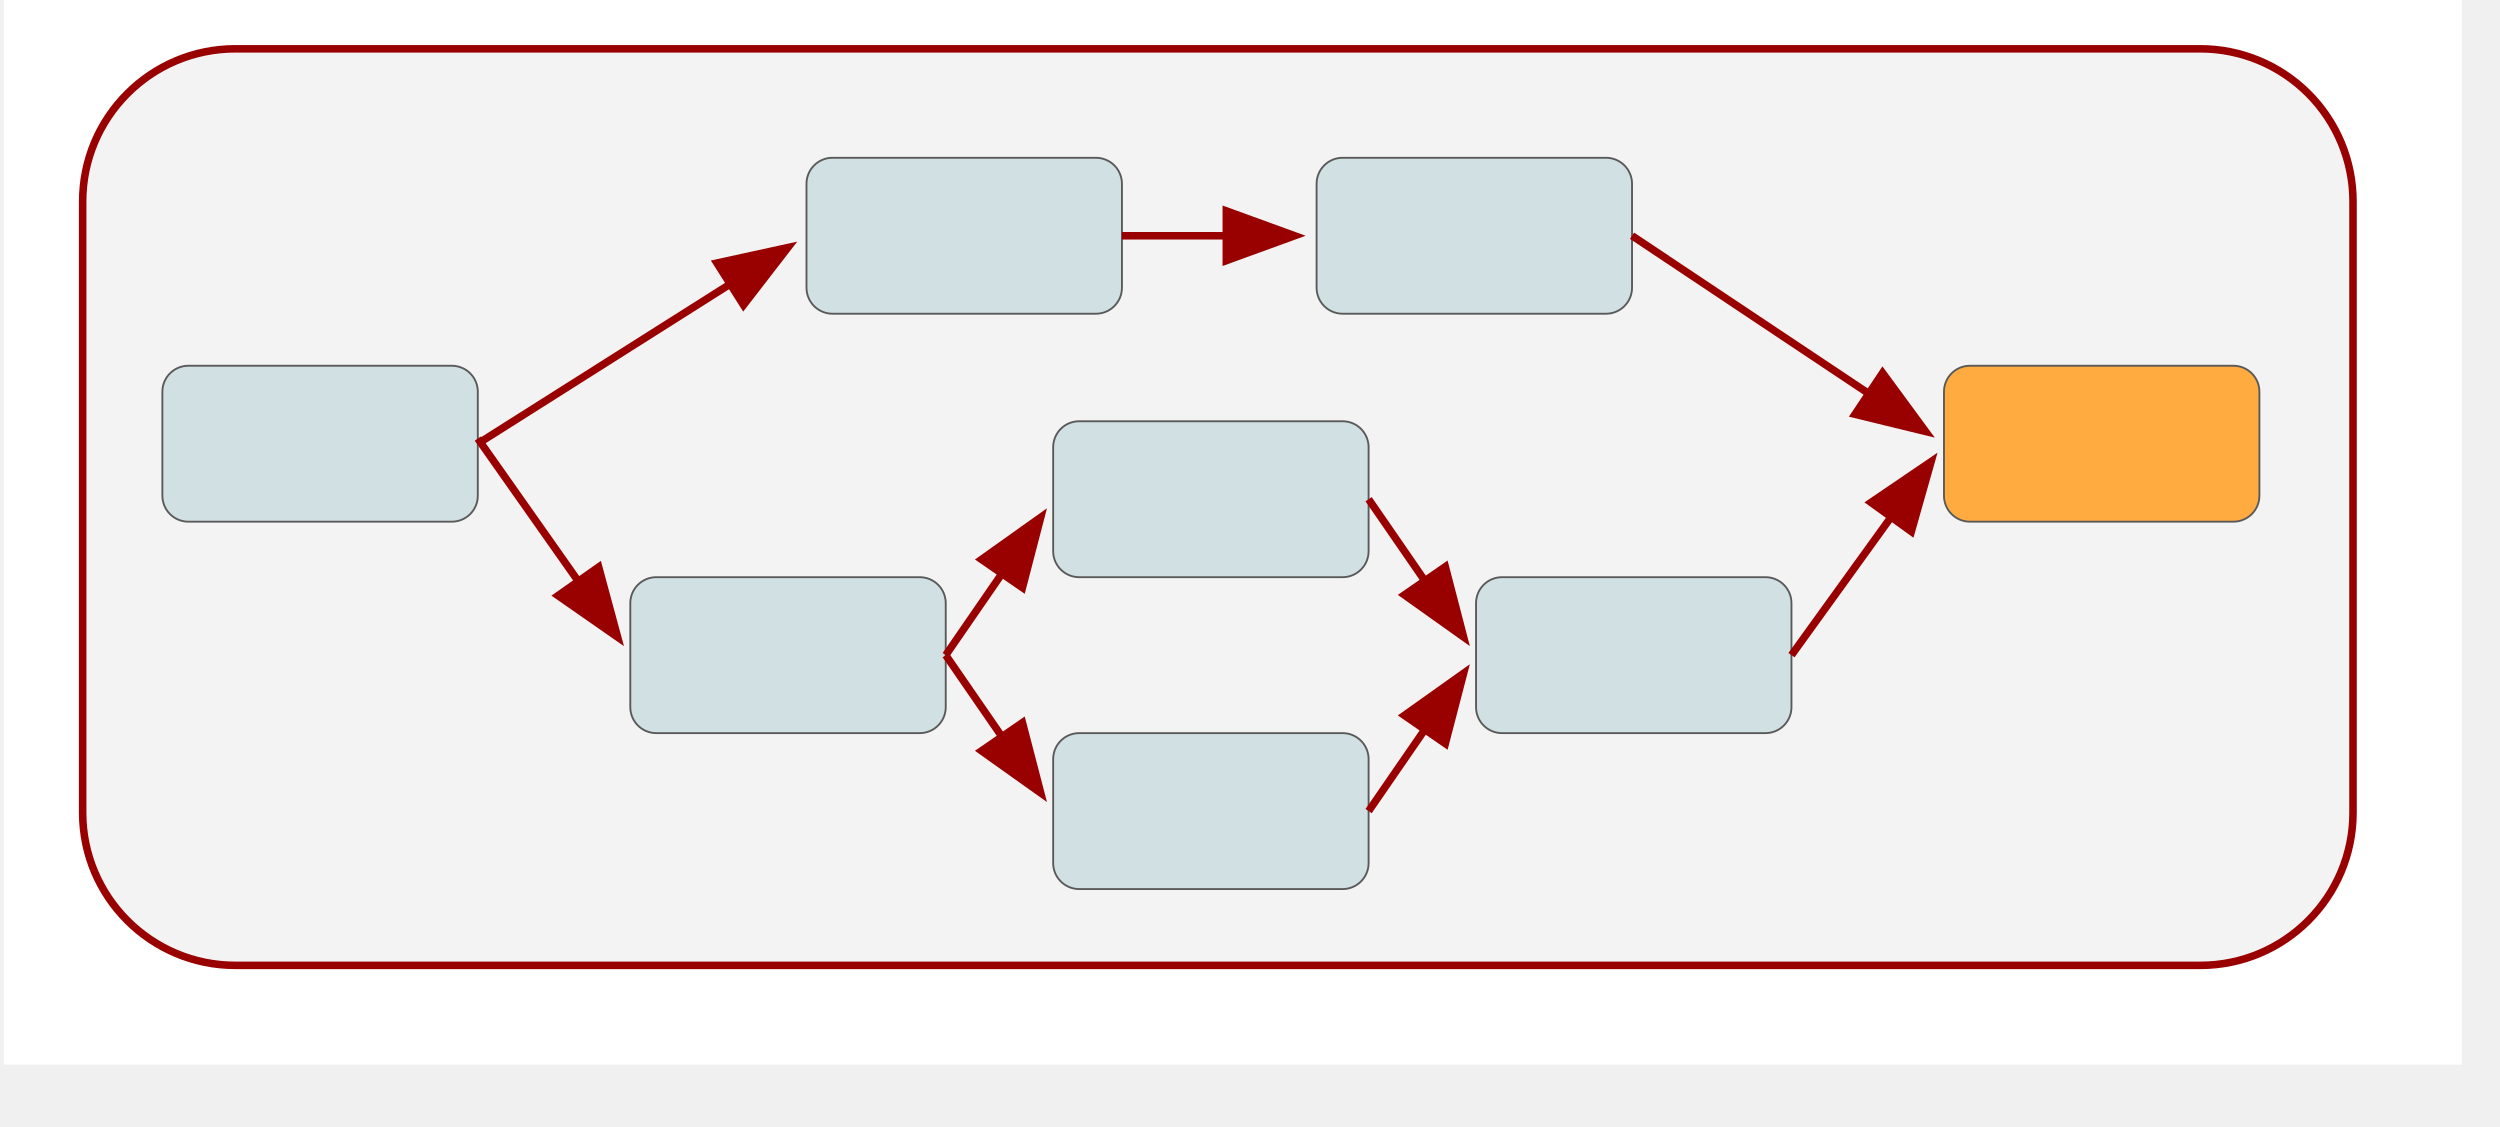
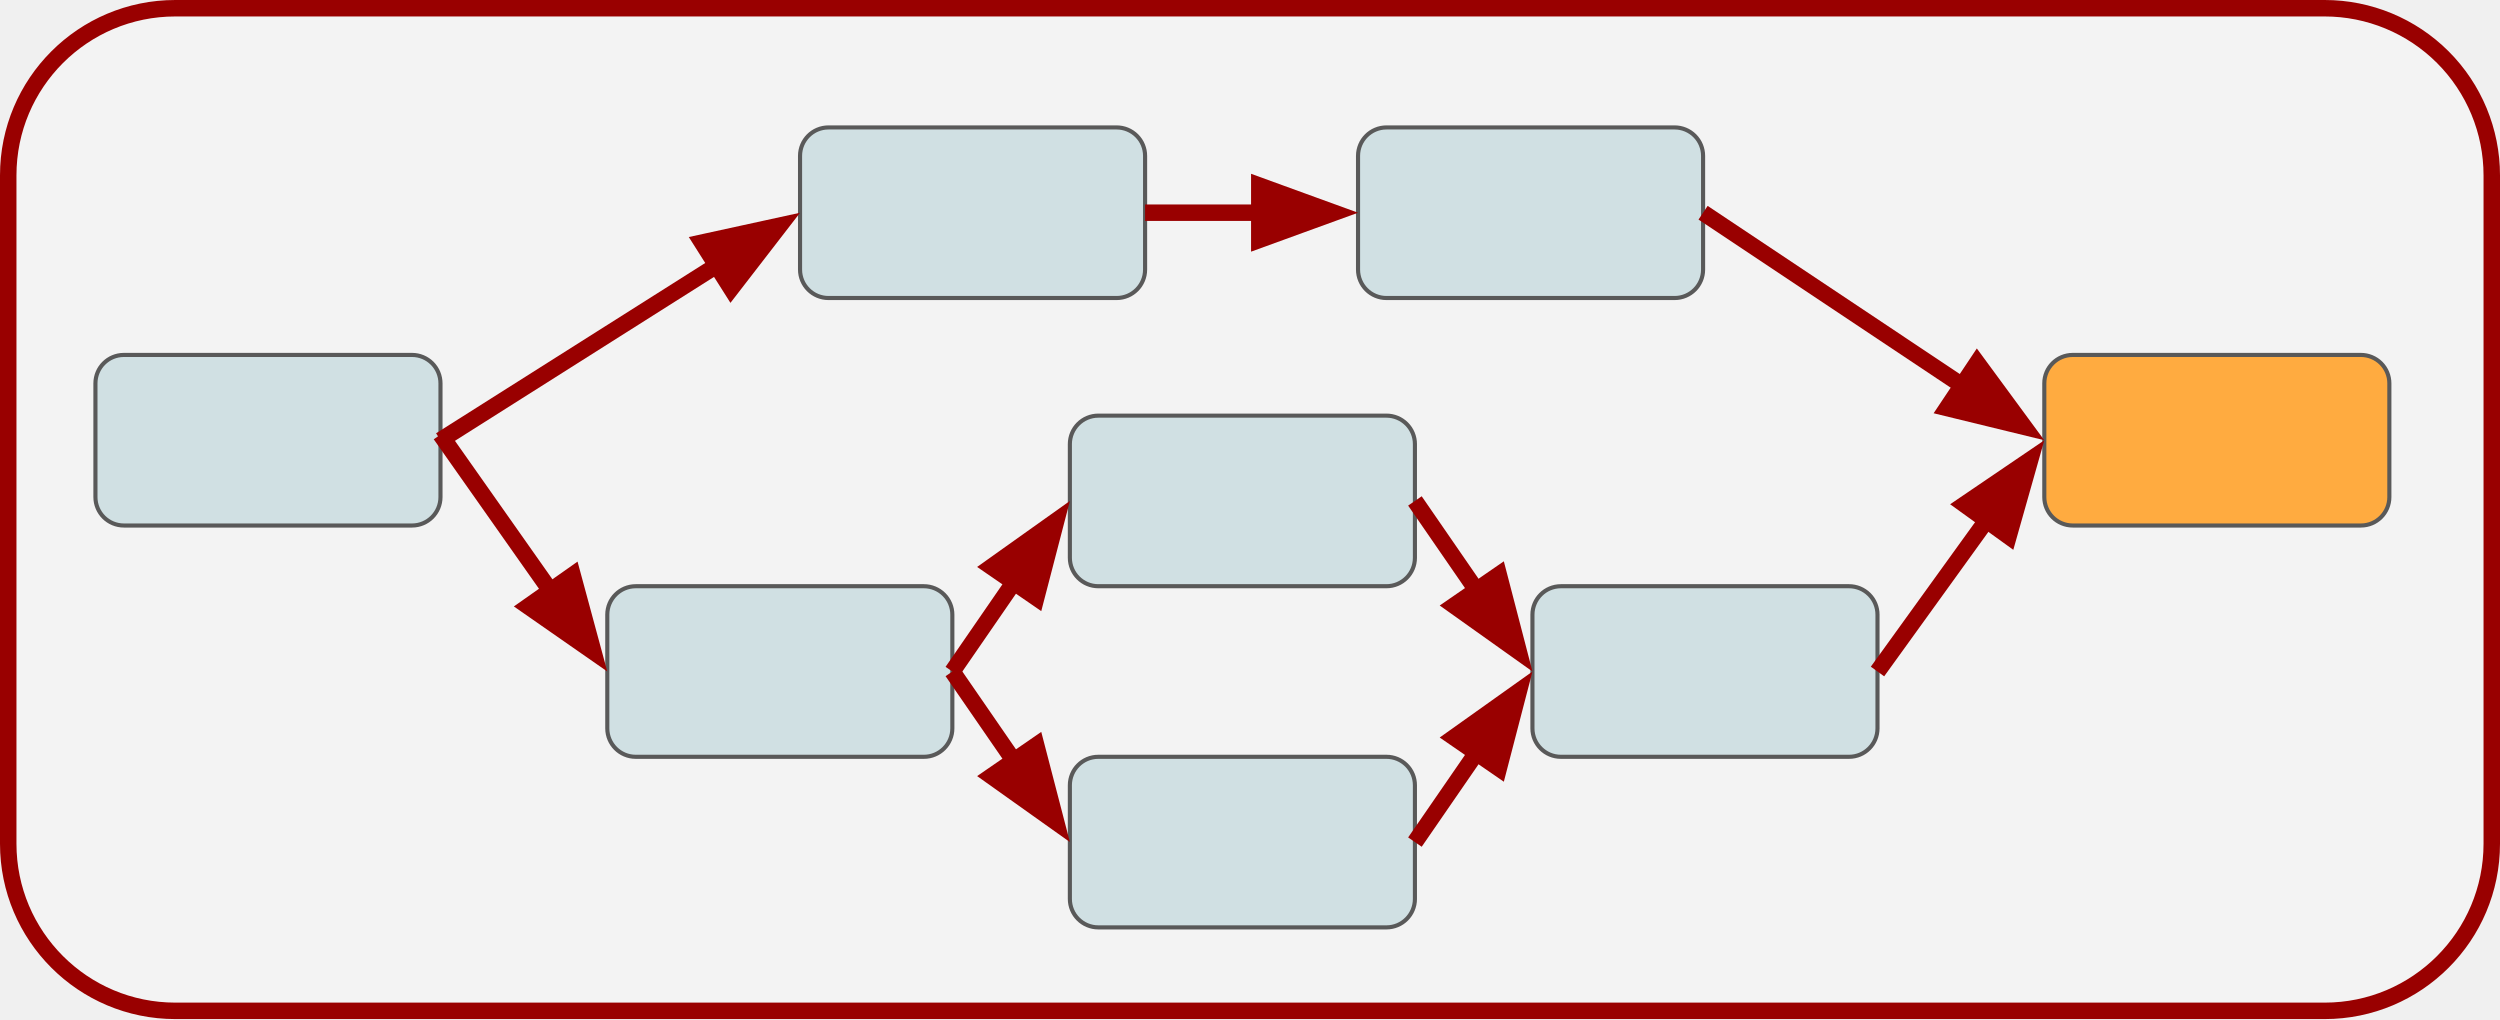
- <svg xmlns="http://www.w3.org/2000/svg" version="1.1" id="svg29" xml:space="preserve" width="859.621" height="387.42" viewBox="0 0 859.621 387.42">
-   <defs id="defs33">
-     <clipPath clipPathUnits="userSpaceOnUse" id="clipPath57">
-       <path d="M 0,0 H 5.169 V 5.169 H 0 Z" id="path55" />
-     </clipPath>
-     <radialGradient fx="1.683" fy="3.686" cx="2.584" cy="2.584" r="2.584" gradientUnits="userSpaceOnUse" id="radialGradient69" gradientTransform="matrix(0.5008765,0,0,0.5008765,5.975167,-61.5339)">
-       <stop style="stop-opacity:1;stop-color:#d9d9d9" offset="0" id="stop59" />
-       <stop style="stop-opacity:1;stop-color:#404040" offset="0.802" id="stop61" />
-       <stop style="stop-opacity:1;stop-color:#000000" offset="1.603" id="stop63" />
-       <stop style="stop-opacity:1;stop-color:#000000" offset="2.204" id="stop65" />
-       <stop style="stop-opacity:1;stop-color:#ffffff" offset="2.584" id="stop67" />
-     </radialGradient>
-     <clipPath clipPathUnits="userSpaceOnUse" id="clipPath109">
-       <path d="M 0,0 H 5.169 V 5.169 H 0 Z" id="path107" />
-     </clipPath>
-     <radialGradient fx="1.683" fy="3.686" cx="2.584" cy="2.584" r="2.584" gradientUnits="userSpaceOnUse" id="radialGradient121" gradientTransform="matrix(0.5008765,0,0,0.5008765,5.975162,-54.075)">
-       <stop style="stop-opacity:1;stop-color:#d9d9d9" offset="0" id="stop111" />
-       <stop style="stop-opacity:1;stop-color:#404040" offset="0.802" id="stop113" />
-       <stop style="stop-opacity:1;stop-color:#000000" offset="1.603" id="stop115" />
-       <stop style="stop-opacity:1;stop-color:#000000" offset="2.204" id="stop117" />
-       <stop style="stop-opacity:1;stop-color:#ffffff" offset="2.584" id="stop119" />
-     </radialGradient>
-     <clipPath clipPathUnits="userSpaceOnUse" id="clipPath203">
-       <path d="M 0,0 H 489.998 V 214.999 H 0 Z" id="path201" />
-     </clipPath>
-     <clipPath clipPathUnits="userSpaceOnUse" id="clipPath211">
-       <path d="M 0,0 H 720 V 405 H 0 Z" id="path209" />
-     </clipPath>
-     <clipPath clipPathUnits="userSpaceOnUse" id="clipPath215">
-       <path d="M 0,0 H 365760 V 205740 H 0 Z" id="path213" />
-     </clipPath>
-     <clipPath clipPathUnits="userSpaceOnUse" id="clipPath431">
-       <rect style="opacity:1;fill:#ff0000;fill-opacity:0.267;stroke:#00006e;stroke-width:2.835;stroke-miterlimit:4;stroke-dasharray:none;stroke-opacity:0.985" id="rect433" width="322.923" height="145.537" x="-0.504" y="47.904" transform="scale(1,-1)" />
-     </clipPath>
-     <clipPath clipPathUnits="userSpaceOnUse" id="clipPath435">
-       <rect style="opacity:1;fill:#ff0000;fill-opacity:0.267;stroke:#00006e;stroke-width:2.835;stroke-miterlimit:4;stroke-dasharray:none;stroke-opacity:0.985" id="rect437" width="322.923" height="145.537" x="-0.504" y="49.834" />
-     </clipPath>
-     <clipPath clipPathUnits="userSpaceOnUse" id="clipPath439">
-       <rect style="opacity:1;fill:#ff0000;fill-opacity:0.267;stroke:#00006e;stroke-width:2.835;stroke-miterlimit:4;stroke-dasharray:none;stroke-opacity:0.985" id="rect441" width="322.923" height="145.537" x="-0.504" y="75.932" />
-     </clipPath>
-   </defs>
-   <g id="g37" transform="matrix(1.333333,0,0,-1.333333,184.9641,342.3376)">
-     <text transform="matrix(1,0,0,-1,22.677,260.171)" style="font-variant:normal;font-weight:bold;font-size:13.198px;font-family:NimbusSanL;-inkscape-font-specification:NimbusSanL-Bold;writing-mode:lr-tb;fill:#000000;fill-opacity:1;fill-rule:nonzero;stroke:none" id="text41" clip-path="url(#clipPath439)">
-       <tspan x="0 10.994 19.996 29.525 39.054 42.724 52.253 64.725 72.79 81.593 91.122 100.652 110.181 113.85 123.38 137.317 149.513 159.781 169.31 178.84 186.904 194.968 204.577 217.036" y="0" id="tspan39">MACHINELEARNINGWORKFLOWS</tspan>
-     </text>
-     <text transform="matrix(1,0,0,-1,22.677,234.073)" style="font-variant:normal;font-size:9.166px;font-family:NimbusSanL;-inkscape-font-specification:NimbusSanL-Regu;writing-mode:lr-tb;fill:#000000;fill-opacity:1;fill-rule:nonzero;stroke:none" id="text45" clip-path="url(#clipPath435)">
-       <tspan x="0 7.644 14.262 19.358 24.454 29.55 34.646 42.29 44.838 49.934 54.847 61.978 64.013 69.109 74.205 81.336 83.37 85.405 89.805 94.901" y="0" id="tspan43">–whatdotheylooklike?</tspan>
-     </text>
-     <g id="g47" transform="matrix(1.9965,0,0,1.9965,-137.7173,352.3928)" clip-path="url(#clipPath431)" style="stroke-width:0.501">
-       <g id="g49" transform="translate(9.776,-12.815)" style="stroke-width:0.501">
-         <g id="g51" style="stroke-width:0.501">
-           <g id="g53" clip-path="url(#clipPath57)" style="stroke-width:0.501">
-             <path d="M 0,0 H 5.169 V 5.169 H 0 Z" style="fill:url(#radialGradient69);stroke:none;stroke-width:0.501" id="path71" />
-           </g>
-         </g>
-       </g>
-       <g id="g73" transform="translate(-22.677,-232.143)" style="stroke-width:0.501">
-         <text transform="matrix(1,0,0,-1,42.603,219.129)" style="font-variant:normal;font-weight:bold;font-size:9.166px;font-family:NimbusSanL;-inkscape-font-specification:NimbusSanL-Bold;writing-mode:lr-tb;fill:#000000;fill-opacity:1;fill-rule:nonzero;stroke:none;stroke-width:0.501" id="text77">
-           <tspan x="0 6.618 12.218 14.766 17.314 22.914 25.462 31.062 39.21 44.719 47.267 52.867 57.78 62.876" y="0" id="tspan75" style="stroke-width:0.501">Buildingblocks</tspan>
-         </text>
-         <text transform="matrix(1,0,0,-1,110.574,219.129)" style="font-variant:normal;font-size:9.166px;font-family:NimbusSanL;-inkscape-font-specification:NimbusSanL-Regu;writing-mode:lr-tb;fill:#000000;fill-opacity:1;fill-rule:nonzero;stroke:none;stroke-width:0.501" id="text81">
-           <tspan x="0" y="0" id="tspan79" style="stroke-width:0.501">:</tspan>
-         </text>
-         <text transform="matrix(1,0,0,-1,116.275,219.129)" style="font-variant:normal;font-size:9.166px;font-family:NimbusSanL;-inkscape-font-specification:NimbusSanL-ReguItal;writing-mode:lr-tb;fill:#000000;fill-opacity:1;fill-rule:nonzero;stroke:none;stroke-width:0.501" id="text85">
-           <tspan x="0 6.618 11.714 16.81" y="0" id="tspan83" style="stroke-width:0.501">what</tspan>
-         </text>
-         <text transform="matrix(1,0,0,-1,138.18,219.129)" style="font-variant:normal;font-size:9.166px;font-family:NimbusSanL;-inkscape-font-specification:NimbusSanL-Regu;writing-mode:lr-tb;fill:#000000;fill-opacity:1;fill-rule:nonzero;stroke:none;stroke-width:0.501" id="text89">
-           <tspan x="0 2.035 9.166 14.262 19.358 24.454 29.55 34.646 39.742 41.777 46.873 51.969" y="0" id="tspan87" style="stroke-width:0.501">ishappening?</tspan>
-         </text>
-         <text transform="matrix(1,0,0,-1,198.397,219.129)" style="font-variant:normal;font-weight:normal;font-size:9.963px;font-family:CMSY10;-inkscape-font-specification:CMSY10;writing-mode:lr-tb;fill:#000000;fill-opacity:1;fill-rule:nonzero;stroke:none;stroke-width:0.501" id="text93">
-           <tspan x="0" y="0" id="tspan91" style="stroke-width:0.501">→</tspan>
-         </text>
-         <text transform="matrix(1,0,0,-1,210.908,219.129)" style="font-variant:normal;font-weight:normal;font-size:9.963px;font-family:CMTT8;-inkscape-font-specification:CMTT8;writing-mode:lr-tb;fill:#000000;fill-opacity:1;fill-rule:nonzero;stroke:none;stroke-width:0.501" id="text97">
-           <tspan x="0 5.293 10.576 15.869 21.163 26.446" y="0" id="tspan95" style="stroke-width:0.501">PipeOp</tspan>
-         </text>
-         <g id="g99" transform="translate(22.67701,216.917)" style="stroke-width:0.501">
-           <g id="g101" transform="translate(9.776,-12.533)" style="stroke-width:0.501">
-             <g id="g103" style="stroke-width:0.501">
-               <g id="g105" clip-path="url(#clipPath109)" style="stroke-width:0.501">
-                 <path d="M 0,0 H 5.169 V 5.169 H 0 Z" style="fill:url(#radialGradient121);stroke:none;stroke-width:0.501" id="path123" />
-               </g>
-             </g>
-           </g>
-           <g id="g125" transform="translate(-22.677,-216.917)" style="stroke-width:0.501">
-             <text transform="matrix(1,0,0,-1,42.603,204.185)" style="font-variant:normal;font-weight:bold;font-size:9.166px;font-family:NimbusSanL;-inkscape-font-specification:NimbusSanL-Bold;writing-mode:lr-tb;fill:#000000;fill-opacity:1;fill-rule:nonzero;stroke:none;stroke-width:0.501" id="text129">
-               <tspan x="0 6.113 9.166 12.731 18.331 23.427 26.479 32.08 35.645" y="0" id="tspan127" style="stroke-width:0.501">Structure</tspan>
-             </text>
-             <text transform="matrix(1,0,0,-1,83.343,204.185)" style="font-variant:normal;font-size:9.166px;font-family:NimbusSanL;-inkscape-font-specification:NimbusSanL-Regu;writing-mode:lr-tb;fill:#000000;fill-opacity:1;fill-rule:nonzero;stroke:none;stroke-width:0.501" id="text133">
-               <tspan x="0 5.701 8.249 15.893 22.511 27.607 32.703" y="0" id="tspan131" style="stroke-width:0.501">:Inwhat</tspan>
-             </text>
-             <text transform="matrix(1,0,0,-1,121.141,204.185)" style="font-variant:normal;font-size:9.166px;font-family:NimbusSanL;-inkscape-font-specification:NimbusSanL-ReguItal;writing-mode:lr-tb;fill:#000000;fill-opacity:1;fill-rule:nonzero;stroke:none;stroke-width:0.501" id="text137">
-               <tspan x="0 4.583 9.679 14.775 19.871 24.967 30.063 34.646" y="0" id="tspan135" style="stroke-width:0.501">sequence</tspan>
-             </text>
-             <text transform="matrix(1,0,0,-1,163.431,204.185)" style="font-variant:normal;font-size:9.166px;font-family:NimbusSanL;-inkscape-font-specification:NimbusSanL-Regu;writing-mode:lr-tb;fill:#000000;fill-opacity:1;fill-rule:nonzero;stroke:none;stroke-width:0.501" id="text141">
-               <tspan x="0 2.035 9.166 11.2 16.296 21.393 26.489 31.585 36.681 41.777 46.873 48.908 54.004 59.1" y="0" id="tspan139" style="stroke-width:0.501">isithappening?</tspan>
-             </text>
-             <text transform="matrix(1,0,0,-1,230.779,204.185)" style="font-variant:normal;font-weight:normal;font-size:9.963px;font-family:CMSY10;-inkscape-font-specification:CMSY10;writing-mode:lr-tb;fill:#000000;fill-opacity:1;fill-rule:nonzero;stroke:none;stroke-width:0.501" id="text145">
-               <tspan x="0" y="0" id="tspan143" style="stroke-width:0.501">→</tspan>
-             </text>
-             <text transform="matrix(1,0,0,-1,243.289,204.185)" style="font-variant:normal;font-weight:normal;font-size:9.963px;font-family:CMTT8;-inkscape-font-specification:CMTT8;writing-mode:lr-tb;fill:#000000;fill-opacity:1;fill-rule:nonzero;stroke:none;stroke-width:0.501" id="text149">
-               <tspan x="0 5.293 10.576 15.869 21.163" y="0" id="tspan147" style="stroke-width:0.501">Graph</tspan>
-             </text>
-             <g id="g151" transform="translate(269.74,204.185)" style="stroke-width:0.501">
-               <g id="g153" transform="translate(-269.74,-204.185)" style="stroke-width:0.501">
-                 <text transform="matrix(1,0,0,-1,22.677,189.241)" style="font-variant:normal;font-weight:normal;font-size:9.963px;font-family:CMSY10;-inkscape-font-specification:CMSY10;writing-mode:lr-tb;fill:#000000;fill-opacity:1;fill-rule:nonzero;stroke:none;stroke-width:0.501" id="text157">
-                   <tspan x="0" y="0" id="tspan155" style="stroke-width:0.501">⇒</tspan>
-                 </text>
-                 <text transform="matrix(1,0,0,-1,35.188,189.241)" style="font-variant:normal;font-weight:normal;font-size:9.963px;font-family:CMTT8;-inkscape-font-specification:CMTT8;writing-mode:lr-tb;fill:#000000;fill-opacity:1;fill-rule:nonzero;stroke:none;stroke-width:0.501" id="text161">
-                   <tspan x="0 5.293 10.576 15.869 21.163" y="0" id="tspan159" style="stroke-width:0.501">Graph</tspan>
-                 </text>
-                 <text transform="matrix(1,0,0,-1,61.638,189.241)" style="font-variant:normal;font-size:9.166px;font-family:NimbusSanL;-inkscape-font-specification:NimbusSanL-Regu;writing-mode:lr-tb;fill:#000000;fill-opacity:1;fill-rule:nonzero;stroke:none;stroke-width:0.501" id="text165">
-                   <tspan x="0" y="0" id="tspan163" style="stroke-width:0.501">:</tspan>
-                 </text>
-                 <text transform="matrix(1,0,0,-1,67.339,189.241)" style="font-variant:normal;font-weight:normal;font-size:9.963px;font-family:CMTT8;-inkscape-font-specification:CMTT8;writing-mode:lr-tb;fill:#000000;fill-opacity:1;fill-rule:nonzero;stroke:none;stroke-width:0.501" id="text169">
-                   <tspan x="0 5.293 10.576 15.869 21.163 26.446" y="0" id="tspan167" style="stroke-width:0.501">PipeOp</tspan>
-                 </text>
-                 <text transform="matrix(1,0,0,-1,99.079,189.241)" style="font-variant:normal;font-size:9.166px;font-family:NimbusSanL;-inkscape-font-specification:NimbusSanL-Regu;writing-mode:lr-tb;fill:#000000;fill-opacity:1;fill-rule:nonzero;stroke:none;stroke-width:0.501" id="text173">
-                   <tspan x="0 7.131 12.227" y="0" id="tspan171" style="stroke-width:0.501">sas</tspan>
-                 </text>
-                 <text transform="matrix(1,0,0,-1,118.437,189.241)" style="font-variant:normal;font-weight:bold;font-size:9.166px;font-family:NimbusSanL;-inkscape-font-specification:NimbusSanL-Bold;writing-mode:lr-tb;fill:#000000;fill-opacity:1;fill-rule:nonzero;stroke:none;stroke-width:0.501" id="text177">
-                   <tspan x="0 5.6 11.2 16.801 21.897" y="0" id="tspan175" style="stroke-width:0.501">nodes</tspan>
-                 </text>
-                 <text transform="matrix(1,0,0,-1,147.977,189.241)" style="font-variant:normal;font-size:9.166px;font-family:NimbusSanL;-inkscape-font-specification:NimbusSanL-Regu;writing-mode:lr-tb;fill:#000000;fill-opacity:1;fill-rule:nonzero;stroke:none;stroke-width:0.501" id="text181">
-                   <tspan x="0 6.618 8.652 11.2" y="0" id="tspan179" style="stroke-width:0.501">with</tspan>
-                 </text>
-                 <text transform="matrix(1,0,0,-1,166.821,189.241)" style="font-variant:normal;font-weight:bold;font-size:9.166px;font-family:NimbusSanL;-inkscape-font-specification:NimbusSanL-Bold;writing-mode:lr-tb;fill:#000000;fill-opacity:1;fill-rule:nonzero;stroke:none;stroke-width:0.501" id="text185">
-                   <tspan x="0 5.096 10.696 16.388 21.484" y="0" id="tspan183" style="stroke-width:0.501">edges</tspan>
-                 </text>
-                 <text transform="matrix(1,0,0,-1,195.949,189.241)" style="font-variant:normal;font-size:9.166px;font-family:NimbusSanL;-inkscape-font-specification:NimbusSanL-Regu;writing-mode:lr-tb;fill:#000000;fill-opacity:1;fill-rule:nonzero;stroke:none;stroke-width:0.501" id="text189">
-                   <tspan x="0 3.052 8.148 13.244 15.792 23.436 28.019 32.978 39.595 45.196 50.292 55.388 57.936 64.462 69.558 74.654 82.298 84.846 89.942 95.038" y="0" id="tspan187" style="stroke-width:0.501">(datafow)betweenthem</tspan>
-                 </text>
-                 <g id="g191" transform="translate(22.67701,46.72501)" style="stroke-width:0.501">
-                   <g id="g193" transform="scale(0.64795)" style="stroke-width:0.501">
-                     <g id="g195" style="stroke-width:0.501">
-                       <g id="g197" style="stroke-width:0.501">
-                         <g id="g199" clip-path="url(#clipPath203)" style="stroke-width:0.501">
-                           <g id="g205" transform="translate(-200)" style="stroke-width:0.501">
-                             <g id="g207" style="stroke-width:0.501" />
-                             <g id="g411" style="stroke-width:0.501">
-                               <g clip-path="url(#clipPath211)" id="g409" style="stroke-width:0.501">
-                                 <g transform="matrix(1,0,0,-1,0,405)" id="g407" style="stroke-width:0.501">
-                                   <g transform="scale(0.0019685)" id="g405" style="stroke-width:0.501">
-                                     <g clip-path="url(#clipPath215)" id="g403" style="stroke-width:0.501">
-                                       <g id="g221" style="stroke-width:0.501">
-                                         <g id="g219" style="stroke-width:0.501">
-                                           <path d="M 0,0 H 365760 V 205740 H 0 Z" style="fill:#ffffff;fill-opacity:1;fill-rule:evenodd;stroke:none;stroke-width:0.501" id="path217" />
-                                         </g>
-                                       </g>
-                                       <g id="g229" style="stroke-width:0.501">
-                                         <g id="g225" style="stroke-width:0.501">
-                                           <path d="m 109576,118340.31 v 0 c 0,-8544.01 6926.3,-15470.31 15470.31,-15470.31 H 324025.7 c 4102.96,0 8037.9,1629.91 10939.14,4531.15 2901.26,2901.24 4531.16,6836.18 4531.16,10939.16 v 61879.38 c 0,8544.01 -6926.28,15470.31 -15470.3,15470.31 H 125046.31 v 0 c -8544.01,0 -15470.31,-6926.3 -15470.31,-15470.31 z" style="fill:#f3f3f3;fill-opacity:1;fill-rule:evenodd;stroke:none;stroke-width:0.501" id="path223" />
-                                         </g>
-                                         <path d="m 109576,118340.31 v 0 c 0,-8544.01 6926.3,-15470.31 15470.31,-15470.31 H 324025.7 c 4102.96,0 8037.9,1629.91 10939.14,4531.15 2901.26,2901.24 4531.16,6836.18 4531.16,10939.16 v 61879.38 c 0,8544.01 -6926.28,15470.31 -15470.3,15470.31 H 125046.31 v 0 c -8544.01,0 -15470.31,-6926.3 -15470.31,-15470.31 z" style="fill:none;stroke:#990000;stroke-width:763.336;stroke-linecap:butt;stroke-linejoin:round;stroke-miterlimit:8;stroke-dasharray:none;stroke-opacity:1" id="path227" />
-                                       </g>
-                                       <g id="g237" style="stroke-width:0.501">
-                                         <g id="g233" style="stroke-width:0.501">
-                                           <path d="m 117649,137599.05 v 0 c 0,-1453.65 1178.41,-2632.05 2632.06,-2632.05 h 26679.89 c 698.07,0 1367.53,277.31 1861.15,770.9 493.59,493.62 770.9,1163.08 770.9,1861.15 v 10527.9 c 0,1453.65 -1178.4,2632.05 -2632.05,2632.05 h -26679.89 c -1453.65,0 -2632.06,-1178.4 -2632.06,-2632.05 z" style="fill:#d0e0e3;fill-opacity:1;fill-rule:evenodd;stroke:none;stroke-width:0.501" id="path231" />
-                                         </g>
-                                         <path d="m 117649,137599.05 v 0 c 0,-1453.65 1178.41,-2632.05 2632.06,-2632.05 h 26679.89 c 698.07,0 1367.53,277.31 1861.15,770.9 493.59,493.62 770.9,1163.08 770.9,1861.15 v 10527.9 c 0,1453.65 -1178.4,2632.05 -2632.05,2632.05 h -26679.89 c -1453.65,0 -2632.06,-1178.4 -2632.06,-2632.05 z" style="fill:none;stroke:#595959;stroke-width:190.834;stroke-linecap:butt;stroke-linejoin:round;stroke-miterlimit:8;stroke-dasharray:none;stroke-opacity:1" id="path235" />
-                                       </g>
-                                       <g id="g245" style="stroke-width:0.501">
-                                         <g id="g241" style="stroke-width:0.501">
-                                           <path d="m 182880,116538.06 v 0 c 0,-1453.65 1178.4,-2632.06 2632.05,-2632.06 h 26679.9 c 698.07,0 1367.53,277.31 1861.15,770.91 493.59,493.61 770.9,1163.08 770.9,1861.15 v 10527.88 c 0,1453.65 -1178.4,2632.06 -2632.05,2632.06 h -26679.9 c -1453.65,0 -2632.05,-1178.41 -2632.05,-2632.06 z" style="fill:#d0e0e3;fill-opacity:1;fill-rule:evenodd;stroke:none;stroke-width:0.501" id="path239" />
-                                         </g>
-                                         <path d="m 182880,116538.06 v 0 c 0,-1453.65 1178.4,-2632.06 2632.05,-2632.06 h 26679.9 c 698.07,0 1367.53,277.31 1861.15,770.91 493.59,493.61 770.9,1163.08 770.9,1861.15 v 10527.88 c 0,1453.65 -1178.4,2632.06 -2632.05,2632.06 h -26679.9 c -1453.65,0 -2632.05,-1178.41 -2632.05,-2632.06 z" style="fill:none;stroke:#595959;stroke-width:190.834;stroke-linecap:butt;stroke-linejoin:round;stroke-miterlimit:8;stroke-dasharray:none;stroke-opacity:1" id="path243" />
-                                       </g>
-                                       <g id="g253" style="stroke-width:0.501">
-                                         <g id="g249" style="stroke-width:0.501">
-                                           <path d="m 165036,159011.05 v 0 c 0,-1453.65 1178.4,-2632.05 2632.05,-2632.05 h 26679.9 c 698.07,0 1367.53,277.31 1861.15,770.9 493.59,493.62 770.9,1163.08 770.9,1861.15 v 10527.9 c 0,1453.65 -1178.4,2632.05 -2632.05,2632.05 h -26679.9 c -1453.65,0 -2632.05,-1178.4 -2632.05,-2632.05 z" style="fill:#d0e0e3;fill-opacity:1;fill-rule:evenodd;stroke:none;stroke-width:0.501" id="path247" />
-                                         </g>
-                                         <path d="m 165036,159011.05 v 0 c 0,-1453.65 1178.4,-2632.05 2632.05,-2632.05 h 26679.9 c 698.07,0 1367.53,277.31 1861.15,770.9 493.59,493.62 770.9,1163.08 770.9,1861.15 v 10527.9 c 0,1453.65 -1178.4,2632.05 -2632.05,2632.05 h -26679.9 c -1453.65,0 -2632.05,-1178.4 -2632.05,-2632.05 z" style="fill:none;stroke:#595959;stroke-width:190.834;stroke-linecap:butt;stroke-linejoin:round;stroke-miterlimit:8;stroke-dasharray:none;stroke-opacity:1" id="path251" />
-                                       </g>
-                                       <g id="g261" style="stroke-width:0.501">
-                                         <g id="g257" style="stroke-width:0.501">
-                                           <path d="m 234538,116538.06 v 0 c 0,-1453.65 1178.4,-2632.06 2632.05,-2632.06 h 26679.89 c 698.06,0 1367.53,277.31 1861.16,770.91 493.6,493.61 770.9,1163.08 770.9,1861.15 v 10527.88 c 0,1453.65 -1178.4,2632.06 -2632.06,2632.06 h -26679.89 c -1453.65,0 -2632.05,-1178.41 -2632.05,-2632.06 z" style="fill:#d0e0e3;fill-opacity:1;fill-rule:evenodd;stroke:none;stroke-width:0.501" id="path255" />
-                                         </g>
-                                         <path d="m 234538,116538.06 v 0 c 0,-1453.65 1178.4,-2632.06 2632.05,-2632.06 h 26679.89 c 698.06,0 1367.53,277.31 1861.16,770.91 493.6,493.61 770.9,1163.08 770.9,1861.15 v 10527.88 c 0,1453.65 -1178.4,2632.06 -2632.06,2632.06 h -26679.89 c -1453.65,0 -2632.05,-1178.41 -2632.05,-2632.06 z" style="fill:none;stroke:#595959;stroke-width:190.834;stroke-linecap:butt;stroke-linejoin:round;stroke-miterlimit:8;stroke-dasharray:none;stroke-opacity:1" id="path259" />
-                                       </g>
-                                       <g id="g269" style="stroke-width:0.501">
-                                         <g id="g265" style="stroke-width:0.501">
-                                           <path d="m 207860,143219.05 v 0 c 0,-1453.65 1178.4,-2632.05 2632.05,-2632.05 h 26679.9 c 698.07,0 1367.53,277.31 1861.15,770.9 493.59,493.62 770.9,1163.08 770.9,1861.15 v 10527.9 c 0,1453.65 -1178.4,2632.05 -2632.05,2632.05 h -26679.9 c -1453.65,0 -2632.05,-1178.4 -2632.05,-2632.05 z" style="fill:#d0e0e3;fill-opacity:1;fill-rule:evenodd;stroke:none;stroke-width:0.501" id="path263" />
-                                         </g>
-                                         <path d="m 207860,143219.05 v 0 c 0,-1453.65 1178.4,-2632.05 2632.05,-2632.05 h 26679.9 c 698.07,0 1367.53,277.31 1861.15,770.9 493.59,493.62 770.9,1163.08 770.9,1861.15 v 10527.9 c 0,1453.65 -1178.4,2632.05 -2632.05,2632.05 h -26679.9 c -1453.65,0 -2632.05,-1178.4 -2632.05,-2632.05 z" style="fill:none;stroke:#595959;stroke-width:190.834;stroke-linecap:butt;stroke-linejoin:round;stroke-miterlimit:8;stroke-dasharray:none;stroke-opacity:1" id="path267" />
-                                       </g>
-                                       <g id="g277" style="stroke-width:0.501">
-                                         <g id="g273" style="stroke-width:0.501">
-                                           <path d="m 207860,174803.05 v 0 c 0,-1453.65 1178.4,-2632.05 2632.05,-2632.05 h 26679.9 c 698.07,0 1367.53,277.31 1861.15,770.9 493.59,493.62 770.9,1163.08 770.9,1861.15 v 10527.9 c 0,1453.65 -1178.4,2632.05 -2632.05,2632.05 h -26679.9 c -1453.65,0 -2632.05,-1178.4 -2632.05,-2632.05 z" style="fill:#d0e0e3;fill-opacity:1;fill-rule:evenodd;stroke:none;stroke-width:0.501" id="path271" />
-                                         </g>
-                                         <path d="m 207860,174803.05 v 0 c 0,-1453.65 1178.4,-2632.05 2632.05,-2632.05 h 26679.9 c 698.07,0 1367.53,277.31 1861.15,770.9 493.59,493.62 770.9,1163.08 770.9,1861.15 v 10527.9 c 0,1453.65 -1178.4,2632.05 -2632.05,2632.05 h -26679.9 c -1453.65,0 -2632.05,-1178.4 -2632.05,-2632.05 z" style="fill:none;stroke:#595959;stroke-width:190.834;stroke-linecap:butt;stroke-linejoin:round;stroke-miterlimit:8;stroke-dasharray:none;stroke-opacity:1" id="path275" />
-                                       </g>
-                                       <g id="g285" style="stroke-width:0.501">
-                                         <g id="g281" style="stroke-width:0.501">
-                                           <path d="m 250684,159011.05 v 0 c 0,-1453.65 1178.4,-2632.05 2632.05,-2632.05 h 26679.89 c 698.06,0 1367.53,277.31 1861.16,770.9 493.6,493.62 770.9,1163.08 770.9,1861.15 v 10527.9 c 0,1453.65 -1178.4,2632.05 -2632.06,2632.05 h -26679.89 c -1453.65,0 -2632.05,-1178.4 -2632.05,-2632.05 z" style="fill:#d0e0e3;fill-opacity:1;fill-rule:evenodd;stroke:none;stroke-width:0.501" id="path279" />
-                                         </g>
-                                         <path d="m 250684,159011.05 v 0 c 0,-1453.65 1178.4,-2632.05 2632.05,-2632.05 h 26679.89 c 698.06,0 1367.53,277.31 1861.16,770.9 493.6,493.62 770.9,1163.08 770.9,1861.15 v 10527.9 c 0,1453.65 -1178.4,2632.05 -2632.06,2632.05 h -26679.89 c -1453.65,0 -2632.05,-1178.4 -2632.05,-2632.05 z" style="fill:none;stroke:#595959;stroke-width:190.834;stroke-linecap:butt;stroke-linejoin:round;stroke-miterlimit:8;stroke-dasharray:none;stroke-opacity:1" id="path283" />
-                                       </g>
-                                       <g id="g293" style="stroke-width:0.501">
-                                         <g id="g289" style="stroke-width:0.501">
-                                           <path d="m 298071,137599.05 v 0 c 0,-1453.65 1178.4,-2632.05 2632.06,-2632.05 h 26679.88 c 698.06,0 1367.53,277.31 1861.16,770.9 493.6,493.62 770.9,1163.08 770.9,1861.15 v 10527.9 c 0,1453.65 -1178.4,2632.05 -2632.06,2632.05 h -26679.88 c -1453.66,0 -2632.06,-1178.4 -2632.06,-2632.05 z" style="fill:#ffab40;fill-opacity:1;fill-rule:evenodd;stroke:none;stroke-width:0.501" id="path287" />
-                                         </g>
-                                         <path d="m 298071,137599.05 v 0 c 0,-1453.65 1178.4,-2632.05 2632.06,-2632.05 h 26679.88 c 698.06,0 1367.53,277.31 1861.16,770.9 493.6,493.62 770.9,1163.08 770.9,1861.15 v 10527.9 c 0,1453.65 -1178.4,2632.05 -2632.06,2632.05 h -26679.88 c -1453.66,0 -2632.06,-1178.4 -2632.06,-2632.05 z" style="fill:none;stroke:#595959;stroke-width:190.834;stroke-linecap:butt;stroke-linejoin:round;stroke-miterlimit:8;stroke-dasharray:none;stroke-opacity:1" id="path291" />
-                                       </g>
-                                       <g id="g305" style="stroke-width:0.501">
-                                         <g id="g299" style="stroke-width:0.501">
-                                           <g id="g297" style="stroke-width:0.501">
-                                             <path d="m 149592,142339 15444,21936" style="fill:#000000;fill-opacity:0;fill-rule:evenodd;stroke:none;stroke-width:0.501" id="path295" />
-                                           </g>
-                                         </g>
-                                         <path d="m 149592,142339 10179.97,14459.19" style="fill:none;stroke:#990000;stroke-width:763.336;stroke-linecap:butt;stroke-linejoin:round;stroke-miterlimit:8;stroke-dasharray:none;stroke-opacity:1" id="path301" />
-                                         <path d="m 157713.69,158247.31 6039.73,4205.96 -1923.17,-7104.21 z" style="fill:#990000;fill-opacity:1;fill-rule:evenodd;stroke:#990000;stroke-width:763.336;stroke-linecap:butt;stroke-linejoin:miter;stroke-miterlimit:10;stroke-dasharray:none;stroke-opacity:1" id="path303" />
-                                       </g>
-                                       <g id="g317" style="stroke-width:0.501">
-                                         <g id="g311" style="stroke-width:0.501">
-                                           <g id="g309" style="stroke-width:0.501">
-                                             <path d="m 149593,142863 33288,-21060" style="fill:#000000;fill-opacity:0;fill-rule:evenodd;stroke:none;stroke-width:0.501" id="path307" />
-                                           </g>
-                                         </g>
-                                         <path d="m 149593,142863 25560.62,-16171.19" style="fill:none;stroke:#990000;stroke-width:763.336;stroke-linecap:butt;stroke-linejoin:round;stroke-miterlimit:8;stroke-dasharray:none;stroke-opacity:1" id="path313" />
-                                         <path d="m 176499.45,128819.06 4498.77,-5824.9 -7190.42,1570.39 z" style="fill:#990000;fill-opacity:1;fill-rule:evenodd;stroke:#990000;stroke-width:763.336;stroke-linecap:butt;stroke-linejoin:miter;stroke-miterlimit:10;stroke-dasharray:none;stroke-opacity:1" id="path315" />
-                                       </g>
-                                       <g id="g329" style="stroke-width:0.501">
-                                         <g id="g323" style="stroke-width:0.501">
-                                           <g id="g321" style="stroke-width:0.501">
-                                             <path d="m 214824,121802 h 19716" style="fill:#000000;fill-opacity:0;fill-rule:evenodd;stroke:none;stroke-width:0.501" id="path319" />
-                                           </g>
-                                         </g>
-                                         <path d="m 214824,121802 h 10572" style="fill:none;stroke:#990000;stroke-width:763.336;stroke-linecap:butt;stroke-linejoin:round;stroke-miterlimit:8;stroke-dasharray:none;stroke-opacity:1" id="path325" />
-                                         <path d="M 225396,124319.24 232312.06,121802 225396,119284.76 Z" style="fill:#990000;fill-opacity:1;fill-rule:evenodd;stroke:#990000;stroke-width:763.336;stroke-linecap:butt;stroke-linejoin:miter;stroke-miterlimit:10;stroke-dasharray:none;stroke-opacity:1" id="path327" />
-                                       </g>
-                                       <g id="g341" style="stroke-width:0.501">
-                                         <g id="g335" style="stroke-width:0.501">
-                                           <g id="g333" style="stroke-width:0.501">
-                                             <path d="m 266482,121802 31584,21060" style="fill:#000000;fill-opacity:0;fill-rule:evenodd;stroke:none;stroke-width:0.501" id="path331" />
-                                           </g>
-                                         </g>
-                                         <path d="m 266482,121802 23976.2,15987.16" style="fill:none;stroke:#990000;stroke-width:763.336;stroke-linecap:butt;stroke-linejoin:round;stroke-miterlimit:8;stroke-dasharray:none;stroke-opacity:1" id="path337" />
-                                         <path d="m 289061.7,139883.5 7150.64,1742.5 -4357.64,-5931.19 z" style="fill:#990000;fill-opacity:1;fill-rule:evenodd;stroke:#990000;stroke-width:763.336;stroke-linecap:butt;stroke-linejoin:miter;stroke-miterlimit:10;stroke-dasharray:none;stroke-opacity:1" id="path339" />
-                                       </g>
-                                       <g id="g353" style="stroke-width:0.501">
-                                         <g id="g347" style="stroke-width:0.501">
-                                           <g id="g345" style="stroke-width:0.501">
-                                             <path d="m 239804,180067 10884,-15792" style="fill:#000000;fill-opacity:0;fill-rule:evenodd;stroke:none;stroke-width:0.501" id="path343" />
-                                           </g>
-                                         </g>
-                                         <path d="m 239804,180067 5694.92,-8262.97" style="fill:none;stroke:#990000;stroke-width:763.336;stroke-linecap:butt;stroke-linejoin:round;stroke-miterlimit:8;stroke-dasharray:none;stroke-opacity:1" id="path349" />
-                                         <path d="m 247571.58,173232.52 1852.09,-7123.07 -5997.4,4266.08 z" style="fill:#990000;fill-opacity:1;fill-rule:evenodd;stroke:#990000;stroke-width:763.336;stroke-linecap:butt;stroke-linejoin:miter;stroke-miterlimit:10;stroke-dasharray:none;stroke-opacity:1" id="path351" />
-                                       </g>
-                                       <g id="g365" style="stroke-width:0.501">
-                                         <g id="g359" style="stroke-width:0.501">
-                                           <g id="g357" style="stroke-width:0.501">
-                                             <path d="m 196980,164275 10884,-15792" style="fill:#000000;fill-opacity:0;fill-rule:evenodd;stroke:none;stroke-width:0.501" id="path355" />
-                                           </g>
-                                         </g>
-                                         <path d="m 196980,164275 5694.92,-8262.97" style="fill:none;stroke:#990000;stroke-width:763.336;stroke-linecap:butt;stroke-linejoin:round;stroke-miterlimit:8;stroke-dasharray:none;stroke-opacity:1" id="path361" />
-                                         <path d="m 204747.58,157440.52 1852.09,-7123.07 -5997.4,4266.08 z" style="fill:#990000;fill-opacity:1;fill-rule:evenodd;stroke:#990000;stroke-width:763.336;stroke-linecap:butt;stroke-linejoin:miter;stroke-miterlimit:10;stroke-dasharray:none;stroke-opacity:1" id="path363" />
-                                       </g>
-                                       <g id="g377" style="stroke-width:0.501">
-                                         <g id="g371" style="stroke-width:0.501">
-                                           <g id="g369" style="stroke-width:0.501">
-                                             <path d="m 239804,148483 10884,15792" style="fill:#000000;fill-opacity:0;fill-rule:evenodd;stroke:none;stroke-width:0.501" id="path367" />
-                                           </g>
-                                         </g>
-                                         <path d="m 239804,148483 5694.92,8262.97" style="fill:none;stroke:#990000;stroke-width:763.336;stroke-linecap:butt;stroke-linejoin:round;stroke-miterlimit:8;stroke-dasharray:none;stroke-opacity:1" id="path373" />
-                                         <path d="m 243426.27,158174.47 5997.4,4266.08 -1852.09,-7123.07 z" style="fill:#990000;fill-opacity:1;fill-rule:evenodd;stroke:#990000;stroke-width:763.336;stroke-linecap:butt;stroke-linejoin:miter;stroke-miterlimit:10;stroke-dasharray:none;stroke-opacity:1" id="path375" />
-                                       </g>
-                                       <g id="g389" style="stroke-width:0.501">
-                                         <g id="g383" style="stroke-width:0.501">
-                                           <g id="g381" style="stroke-width:0.501">
-                                             <path d="m 196980,164275 10884,15792" style="fill:#000000;fill-opacity:0;fill-rule:evenodd;stroke:none;stroke-width:0.501" id="path379" />
-                                           </g>
-                                         </g>
-                                         <path d="m 196980,164275 5694.92,8262.97" style="fill:none;stroke:#990000;stroke-width:763.336;stroke-linecap:butt;stroke-linejoin:round;stroke-miterlimit:8;stroke-dasharray:none;stroke-opacity:1" id="path385" />
-                                         <path d="m 200602.27,173966.47 5997.4,4266.08 -1852.09,-7123.07 z" style="fill:#990000;fill-opacity:1;fill-rule:evenodd;stroke:#990000;stroke-width:763.336;stroke-linecap:butt;stroke-linejoin:miter;stroke-miterlimit:10;stroke-dasharray:none;stroke-opacity:1" id="path387" />
-                                       </g>
-                                       <g id="g401" style="stroke-width:0.501">
-                                         <g id="g395" style="stroke-width:0.501">
-                                           <g id="g393" style="stroke-width:0.501">
-                                             <path d="m 282628,164275 15444,-21408" style="fill:#000000;fill-opacity:0;fill-rule:evenodd;stroke:none;stroke-width:0.501" id="path391" />
-                                           </g>
-                                         </g>
-                                         <path d="m 282628,164275 10094.22,-13992.3" style="fill:none;stroke:#990000;stroke-width:763.336;stroke-linecap:butt;stroke-linejoin:round;stroke-miterlimit:8;stroke-dasharray:none;stroke-opacity:1" id="path397" />
-                                         <path d="m 294763.7,151755.44 2004.83,-7081.6 -6087.78,4136.13 z" style="fill:#990000;fill-opacity:1;fill-rule:evenodd;stroke:#990000;stroke-width:763.336;stroke-linecap:butt;stroke-linejoin:miter;stroke-miterlimit:10;stroke-dasharray:none;stroke-opacity:1" id="path399" />
-                                       </g>
-                                     </g>
-                                   </g>
-                                 </g>
-                               </g>
-                             </g>
-                           </g>
-                         </g>
-                       </g>
-                     </g>
-                   </g>
-                   <g id="g413" transform="translate(9.9999997e-6,-11.95599)" style="stroke-width:0.501">
-                     <g id="g415" transform="translate(-22.677,-21.764)" style="stroke-width:0.501">
-                       <path d="M 0,0 H 362.835" style="fill:none;stroke:#000000;stroke-width:0.249;stroke-linecap:butt;stroke-linejoin:miter;stroke-miterlimit:10;stroke-dasharray:none;stroke-opacity:1" id="path417" />
-                     </g>
-                     <g id="g419" transform="translate(-22.677,-34.769)" style="stroke-width:0.501">
-                       <text transform="matrix(1,0,0,-1,7.131,2.696)" style="font-variant:normal;font-size:4.583px;font-family:NimbusSanL;-inkscape-font-specification:NimbusSanL-Regu;writing-mode:lr-tb;fill:#000000;fill-opacity:1;fill-rule:nonzero;stroke:none;stroke-width:0.501" id="text427">
-                         <tspan x="0 5.926 9.234 11.714 13.89 16.439 20.256 22.804 25.352 28.152 30.7 33.248 35.796 38.344 40.892 43.44" y="0" id="tspan421" style="stroke-width:0.501">©November07,2019</tspan>
-                         <tspan x="266.185 270.002 272.551 274.842 277.39 278.407 280.955 284.777 287.325 289.873 292.422 294.062 296.61 297.628 300.176 303.998 307.054 308.072 310.62 313.168 314.185 315.203 317.751 320.299 323.864 324.882 328.704 334.56" y="0" id="tspan423" style="stroke-width:0.501">MachineLearningPipelinesinR–</tspan>
-                         <tspan x="339.656 343.479 346.027 348.575" y="0" id="tspan425" style="stroke-width:0.501">3/24</tspan>
-                       </text>
-                     </g>
-                   </g>
-                 </g>
-               </g>
-             </g>
-           </g>
-         </g>
-       </g>
-     </g>
-   </g>
+ <svg xmlns="http://www.w3.org/2000/svg" version="1.1" viewBox="0 0 607.465 247.622" stroke-miterlimit="10" id="svg99" width="607.465" height="247.622" style="fill:none;stroke:none;stroke-linecap:square;stroke-miterlimit:10">
+   <defs id="defs103" />
+   <clipPath id="g5cc48913b2_0_111.0">
+     <path d="M 0,0 H 960 V 540 H 0 Z" id="path2" style="clip-rule:nonzero" />
+   </clipPath>
+   <path style="fill:#f3f3f3;fill-rule:evenodd" id="path7" d="m 2,42.604 v 0 C 2,20.179 20.179,2 42.604,2 h 522.256 c 10.769,0 21.097,4.278 28.712,11.893 7.615,7.615 11.893,17.943 11.893,28.712 v 162.413 c 0,22.425 -18.179,40.605 -40.604,40.605 H 42.604 v 0 C 20.179,245.622 2,227.443 2,205.018 Z" />
+   <path style="fill-rule:evenodd;stroke:#990000;stroke-width:4;stroke-linecap:butt;stroke-linejoin:round" id="path9" d="m 2,42.604 v 0 C 2,20.179 20.179,2 42.604,2 h 522.256 c 10.769,0 21.097,4.278 28.712,11.893 7.615,7.615 11.893,17.943 11.893,28.712 v 162.413 c 0,22.425 -18.179,40.605 -40.604,40.605 H 42.604 v 0 C 20.179,245.622 2,227.443 2,205.018 Z" />
+   <path style="fill:#d0e0e3;fill-rule:evenodd" id="path11" d="m 23.189,93.152 v 0 c 0,-3.815 3.093,-6.908 6.908,-6.908 h 70.026 c 1.832,0 3.589,0.728 4.885,2.023 1.296,1.296 2.023,3.053 2.023,4.885 v 27.632 c 0,3.815 -3.093,6.908 -6.908,6.908 H 30.097 c -3.815,0 -6.908,-3.093 -6.908,-6.908 z" />
+   <path style="fill-rule:evenodd;stroke:#595959;stroke-width:1;stroke-linecap:butt;stroke-linejoin:round" id="path13" d="m 23.189,93.152 v 0 c 0,-3.815 3.093,-6.908 6.908,-6.908 h 70.026 c 1.832,0 3.589,0.728 4.885,2.023 1.296,1.296 2.023,3.053 2.023,4.885 v 27.632 c 0,3.815 -3.093,6.908 -6.908,6.908 H 30.097 c -3.815,0 -6.908,-3.093 -6.908,-6.908 z" />
+   <path style="fill:#d0e0e3;fill-rule:evenodd" id="path15" d="m 194.399,37.874 v 0 c 0,-3.815 3.093,-6.908 6.908,-6.908 h 70.026 c 1.832,0 3.589,0.728 4.885,2.023 1.296,1.296 2.023,3.053 2.023,4.885 V 65.506 c 0,3.815 -3.093,6.908 -6.908,6.908 h -70.026 c -3.815,0 -6.908,-3.093 -6.908,-6.908 z" />
+   <path style="fill-rule:evenodd;stroke:#595959;stroke-width:1;stroke-linecap:butt;stroke-linejoin:round" id="path17" d="m 194.399,37.874 v 0 c 0,-3.815 3.093,-6.908 6.908,-6.908 h 70.026 c 1.832,0 3.589,0.728 4.885,2.023 1.296,1.296 2.023,3.053 2.023,4.885 V 65.506 c 0,3.815 -3.093,6.908 -6.908,6.908 h -70.026 c -3.815,0 -6.908,-3.093 -6.908,-6.908 z" />
+   <path style="fill:#d0e0e3;fill-rule:evenodd" id="path19" d="m 147.564,149.352 v 0 c 0,-3.815 3.093,-6.908 6.908,-6.908 h 70.026 c 1.832,0 3.589,0.728 4.885,2.023 1.296,1.296 2.023,3.053 2.023,4.885 v 27.632 c 0,3.815 -3.093,6.908 -6.908,6.908 h -70.026 c -3.815,0 -6.908,-3.093 -6.908,-6.908 z" />
+   <path style="fill-rule:evenodd;stroke:#595959;stroke-width:1;stroke-linecap:butt;stroke-linejoin:round" id="path21" d="m 147.564,149.352 v 0 c 0,-3.815 3.093,-6.908 6.908,-6.908 h 70.026 c 1.832,0 3.589,0.728 4.885,2.023 1.296,1.296 2.023,3.053 2.023,4.885 v 27.632 c 0,3.815 -3.093,6.908 -6.908,6.908 h -70.026 c -3.815,0 -6.908,-3.093 -6.908,-6.908 z" />
+   <path style="fill:#d0e0e3;fill-rule:evenodd" id="path23" d="m 329.984,37.874 v 0 c 0,-3.815 3.093,-6.908 6.908,-6.908 h 70.026 c 1.832,0 3.589,0.728 4.885,2.023 1.296,1.296 2.023,3.053 2.023,4.885 V 65.506 c 0,3.815 -3.093,6.908 -6.908,6.908 h -70.026 c -3.815,0 -6.908,-3.093 -6.908,-6.908 z" />
+   <path style="fill-rule:evenodd;stroke:#595959;stroke-width:1;stroke-linecap:butt;stroke-linejoin:round" id="path25" d="m 329.984,37.874 v 0 c 0,-3.815 3.093,-6.908 6.908,-6.908 h 70.026 c 1.832,0 3.589,0.728 4.885,2.023 1.296,1.296 2.023,3.053 2.023,4.885 V 65.506 c 0,3.815 -3.093,6.908 -6.908,6.908 h -70.026 c -3.815,0 -6.908,-3.093 -6.908,-6.908 z" />
+   <path style="fill:#d0e0e3;fill-rule:evenodd" id="path27" d="m 259.963,107.903 v 0 c 0,-3.815 3.093,-6.908 6.908,-6.908 h 70.026 c 1.832,0 3.589,0.728 4.885,2.023 1.296,1.296 2.023,3.053 2.023,4.885 v 27.632 c 0,3.815 -3.093,6.908 -6.908,6.908 h -70.026 c -3.815,0 -6.908,-3.093 -6.908,-6.908 z" />
+   <path style="fill-rule:evenodd;stroke:#595959;stroke-width:1;stroke-linecap:butt;stroke-linejoin:round" id="path29" d="m 259.963,107.903 v 0 c 0,-3.815 3.093,-6.908 6.908,-6.908 h 70.026 c 1.832,0 3.589,0.728 4.885,2.023 1.296,1.296 2.023,3.053 2.023,4.885 v 27.632 c 0,3.815 -3.093,6.908 -6.908,6.908 h -70.026 c -3.815,0 -6.908,-3.093 -6.908,-6.908 z" />
+   <path style="fill:#d0e0e3;fill-rule:evenodd" id="path31" d="m 259.963,190.801 v 0 c 0,-3.815 3.093,-6.908 6.908,-6.908 h 70.026 c 1.832,0 3.589,0.728 4.885,2.023 1.296,1.296 2.023,3.053 2.023,4.885 v 27.632 c 0,3.815 -3.093,6.908 -6.908,6.908 h -70.026 c -3.815,0 -6.908,-3.093 -6.908,-6.908 z" />
+   <path style="fill-rule:evenodd;stroke:#595959;stroke-width:1;stroke-linecap:butt;stroke-linejoin:round" id="path33" d="m 259.963,190.801 v 0 c 0,-3.815 3.093,-6.908 6.908,-6.908 h 70.026 c 1.832,0 3.589,0.728 4.885,2.023 1.296,1.296 2.023,3.053 2.023,4.885 v 27.632 c 0,3.815 -3.093,6.908 -6.908,6.908 h -70.026 c -3.815,0 -6.908,-3.093 -6.908,-6.908 z" />
+   <path style="fill:#d0e0e3;fill-rule:evenodd" id="path35" d="m 372.362,149.352 v 0 c 0,-3.815 3.093,-6.908 6.908,-6.908 h 70.026 c 1.832,0 3.589,0.728 4.885,2.023 1.296,1.296 2.023,3.053 2.023,4.885 v 27.632 c 0,3.815 -3.093,6.908 -6.908,6.908 h -70.026 c -3.815,0 -6.908,-3.093 -6.908,-6.908 z" />
+   <path style="fill-rule:evenodd;stroke:#595959;stroke-width:1;stroke-linecap:butt;stroke-linejoin:round" id="path37" d="m 372.362,149.352 v 0 c 0,-3.815 3.093,-6.908 6.908,-6.908 h 70.026 c 1.832,0 3.589,0.728 4.885,2.023 1.296,1.296 2.023,3.053 2.023,4.885 v 27.632 c 0,3.815 -3.093,6.908 -6.908,6.908 h -70.026 c -3.815,0 -6.908,-3.093 -6.908,-6.908 z" />
+   <path style="fill:#ffab40;fill-rule:evenodd" id="path39" d="m 496.738,93.152 v 0 c 0,-3.815 3.093,-6.908 6.908,-6.908 h 70.026 c 1.832,0 3.589,0.728 4.885,2.023 1.296,1.296 2.023,3.053 2.023,4.885 v 27.632 c 0,3.815 -3.093,6.908 -6.908,6.908 h -70.026 c -3.815,0 -6.908,-3.093 -6.908,-6.908 z" />
+   <path style="fill-rule:evenodd;stroke:#595959;stroke-width:1;stroke-linecap:butt;stroke-linejoin:round" id="path41" d="m 496.738,93.152 v 0 c 0,-3.815 3.093,-6.908 6.908,-6.908 h 70.026 c 1.832,0 3.589,0.728 4.885,2.023 1.296,1.296 2.023,3.053 2.023,4.885 v 27.632 c 0,3.815 -3.093,6.908 -6.908,6.908 h -70.026 c -3.815,0 -6.908,-3.093 -6.908,-6.908 z" />
+   <path style="fill:#000000;fill-opacity:0;fill-rule:evenodd" id="path43" d="m 107.029,105.593 40.535,57.575" />
+   <path style="fill-rule:evenodd;stroke:#990000;stroke-width:4;stroke-linecap:butt;stroke-linejoin:round" id="path45" d="m 107.029,105.593 26.719,37.951" />
+   <path style="fill:#990000;fill-rule:evenodd;stroke:#990000;stroke-width:4;stroke-linecap:butt" id="path47" d="m 128.346,147.347 15.852,11.039 -5.048,-18.646 z" />
+   <path style="fill:#000000;fill-opacity:0;fill-rule:evenodd" id="path49" d="m 107.031,106.968 87.37,-55.276" />
+   <path style="fill-rule:evenodd;stroke:#990000;stroke-width:4;stroke-linecap:butt;stroke-linejoin:round" id="path51" d="M 107.031,106.968 174.12,64.524" />
+   <path style="fill:#990000;fill-rule:evenodd;stroke:#990000;stroke-width:4;stroke-linecap:butt" id="path53" d="M 177.652,70.108 189.46,54.819 170.587,58.941 Z" />
+   <path style="fill:#000000;fill-opacity:0;fill-rule:evenodd" id="path55" d="m 278.241,51.69 h 51.748" />
+   <path style="fill-rule:evenodd;stroke:#990000;stroke-width:4;stroke-linecap:butt;stroke-linejoin:round" id="path57" d="m 278.241,51.69 h 27.748" />
+   <path style="fill:#990000;fill-rule:evenodd;stroke:#990000;stroke-width:4;stroke-linecap:butt" id="path59" d="M 305.99,58.297 324.142,51.69 305.99,45.083 Z" />
+   <path style="fill:#000000;fill-opacity:0;fill-rule:evenodd" id="path61" d="m 413.827,51.69 82.898,55.276" />
+   <path style="fill-rule:evenodd;stroke:#990000;stroke-width:4;stroke-linecap:butt;stroke-linejoin:round" id="path63" d="m 413.827,51.69 62.93,41.961" />
+   <path style="fill:#990000;fill-rule:evenodd;stroke:#990000;stroke-width:4;stroke-linecap:butt" id="path65" d="m 473.091,99.148 18.768,4.573 -11.438,-15.567 z" />
+   <path style="fill:#000000;fill-opacity:0;fill-rule:evenodd" id="path67" d="m 343.806,204.617 28.567,-41.449" />
+   <path style="fill-rule:evenodd;stroke:#990000;stroke-width:4;stroke-linecap:butt;stroke-linejoin:round" id="path69" d="m 343.806,204.617 14.947,-21.688" />
+   <path style="fill:#990000;fill-rule:evenodd;stroke:#990000;stroke-width:4;stroke-linecap:butt" id="path71" d="m 364.193,186.679 4.861,-18.696 -15.741,11.197 z" />
+   <path style="fill:#000000;fill-opacity:0;fill-rule:evenodd" id="path73" d="m 231.407,163.168 28.567,-41.449" />
+   <path style="fill-rule:evenodd;stroke:#990000;stroke-width:4;stroke-linecap:butt;stroke-linejoin:round" id="path75" d="M 231.407,163.168 246.354,141.48" />
+   <path style="fill:#990000;fill-rule:evenodd;stroke:#990000;stroke-width:4;stroke-linecap:butt" id="path77" d="m 251.794,145.23 4.861,-18.696 -15.741,11.197 z" />
+   <path style="fill:#000000;fill-opacity:0;fill-rule:evenodd" id="path79" d="m 343.806,121.719 28.567,41.449" />
+   <path style="fill-rule:evenodd;stroke:#990000;stroke-width:4;stroke-linecap:butt;stroke-linejoin:round" id="path81" d="m 343.806,121.719 14.947,21.688" />
+   <path style="fill:#990000;fill-rule:evenodd;stroke:#990000;stroke-width:4;stroke-linecap:butt" id="path83" d="m 353.313,147.156 15.741,11.197 -4.861,-18.696 z" />
+   <path style="fill:#000000;fill-opacity:0;fill-rule:evenodd" id="path85" d="m 231.407,163.168 28.567,41.449" />
+   <path style="fill-rule:evenodd;stroke:#990000;stroke-width:4;stroke-linecap:butt;stroke-linejoin:round" id="path87" d="m 231.407,163.168 14.947,21.688" />
+   <path style="fill:#990000;fill-rule:evenodd;stroke:#990000;stroke-width:4;stroke-linecap:butt" id="path89" d="m 240.914,188.605 15.741,11.197 -4.861,-18.696 z" />
+   <path style="fill:#000000;fill-opacity:0;fill-rule:evenodd" id="path91" d="M 456.205,163.168 496.74,106.979" />
+   <path style="fill-rule:evenodd;stroke:#990000;stroke-width:4;stroke-linecap:butt;stroke-linejoin:round" id="path93" d="m 456.205,163.168 26.494,-36.725" />
+   <path style="fill:#990000;fill-rule:evenodd;stroke:#990000;stroke-width:4;stroke-linecap:butt" id="path95" d="m 488.057,130.308 5.262,-18.587 -15.978,10.856 z" />
</svg>
